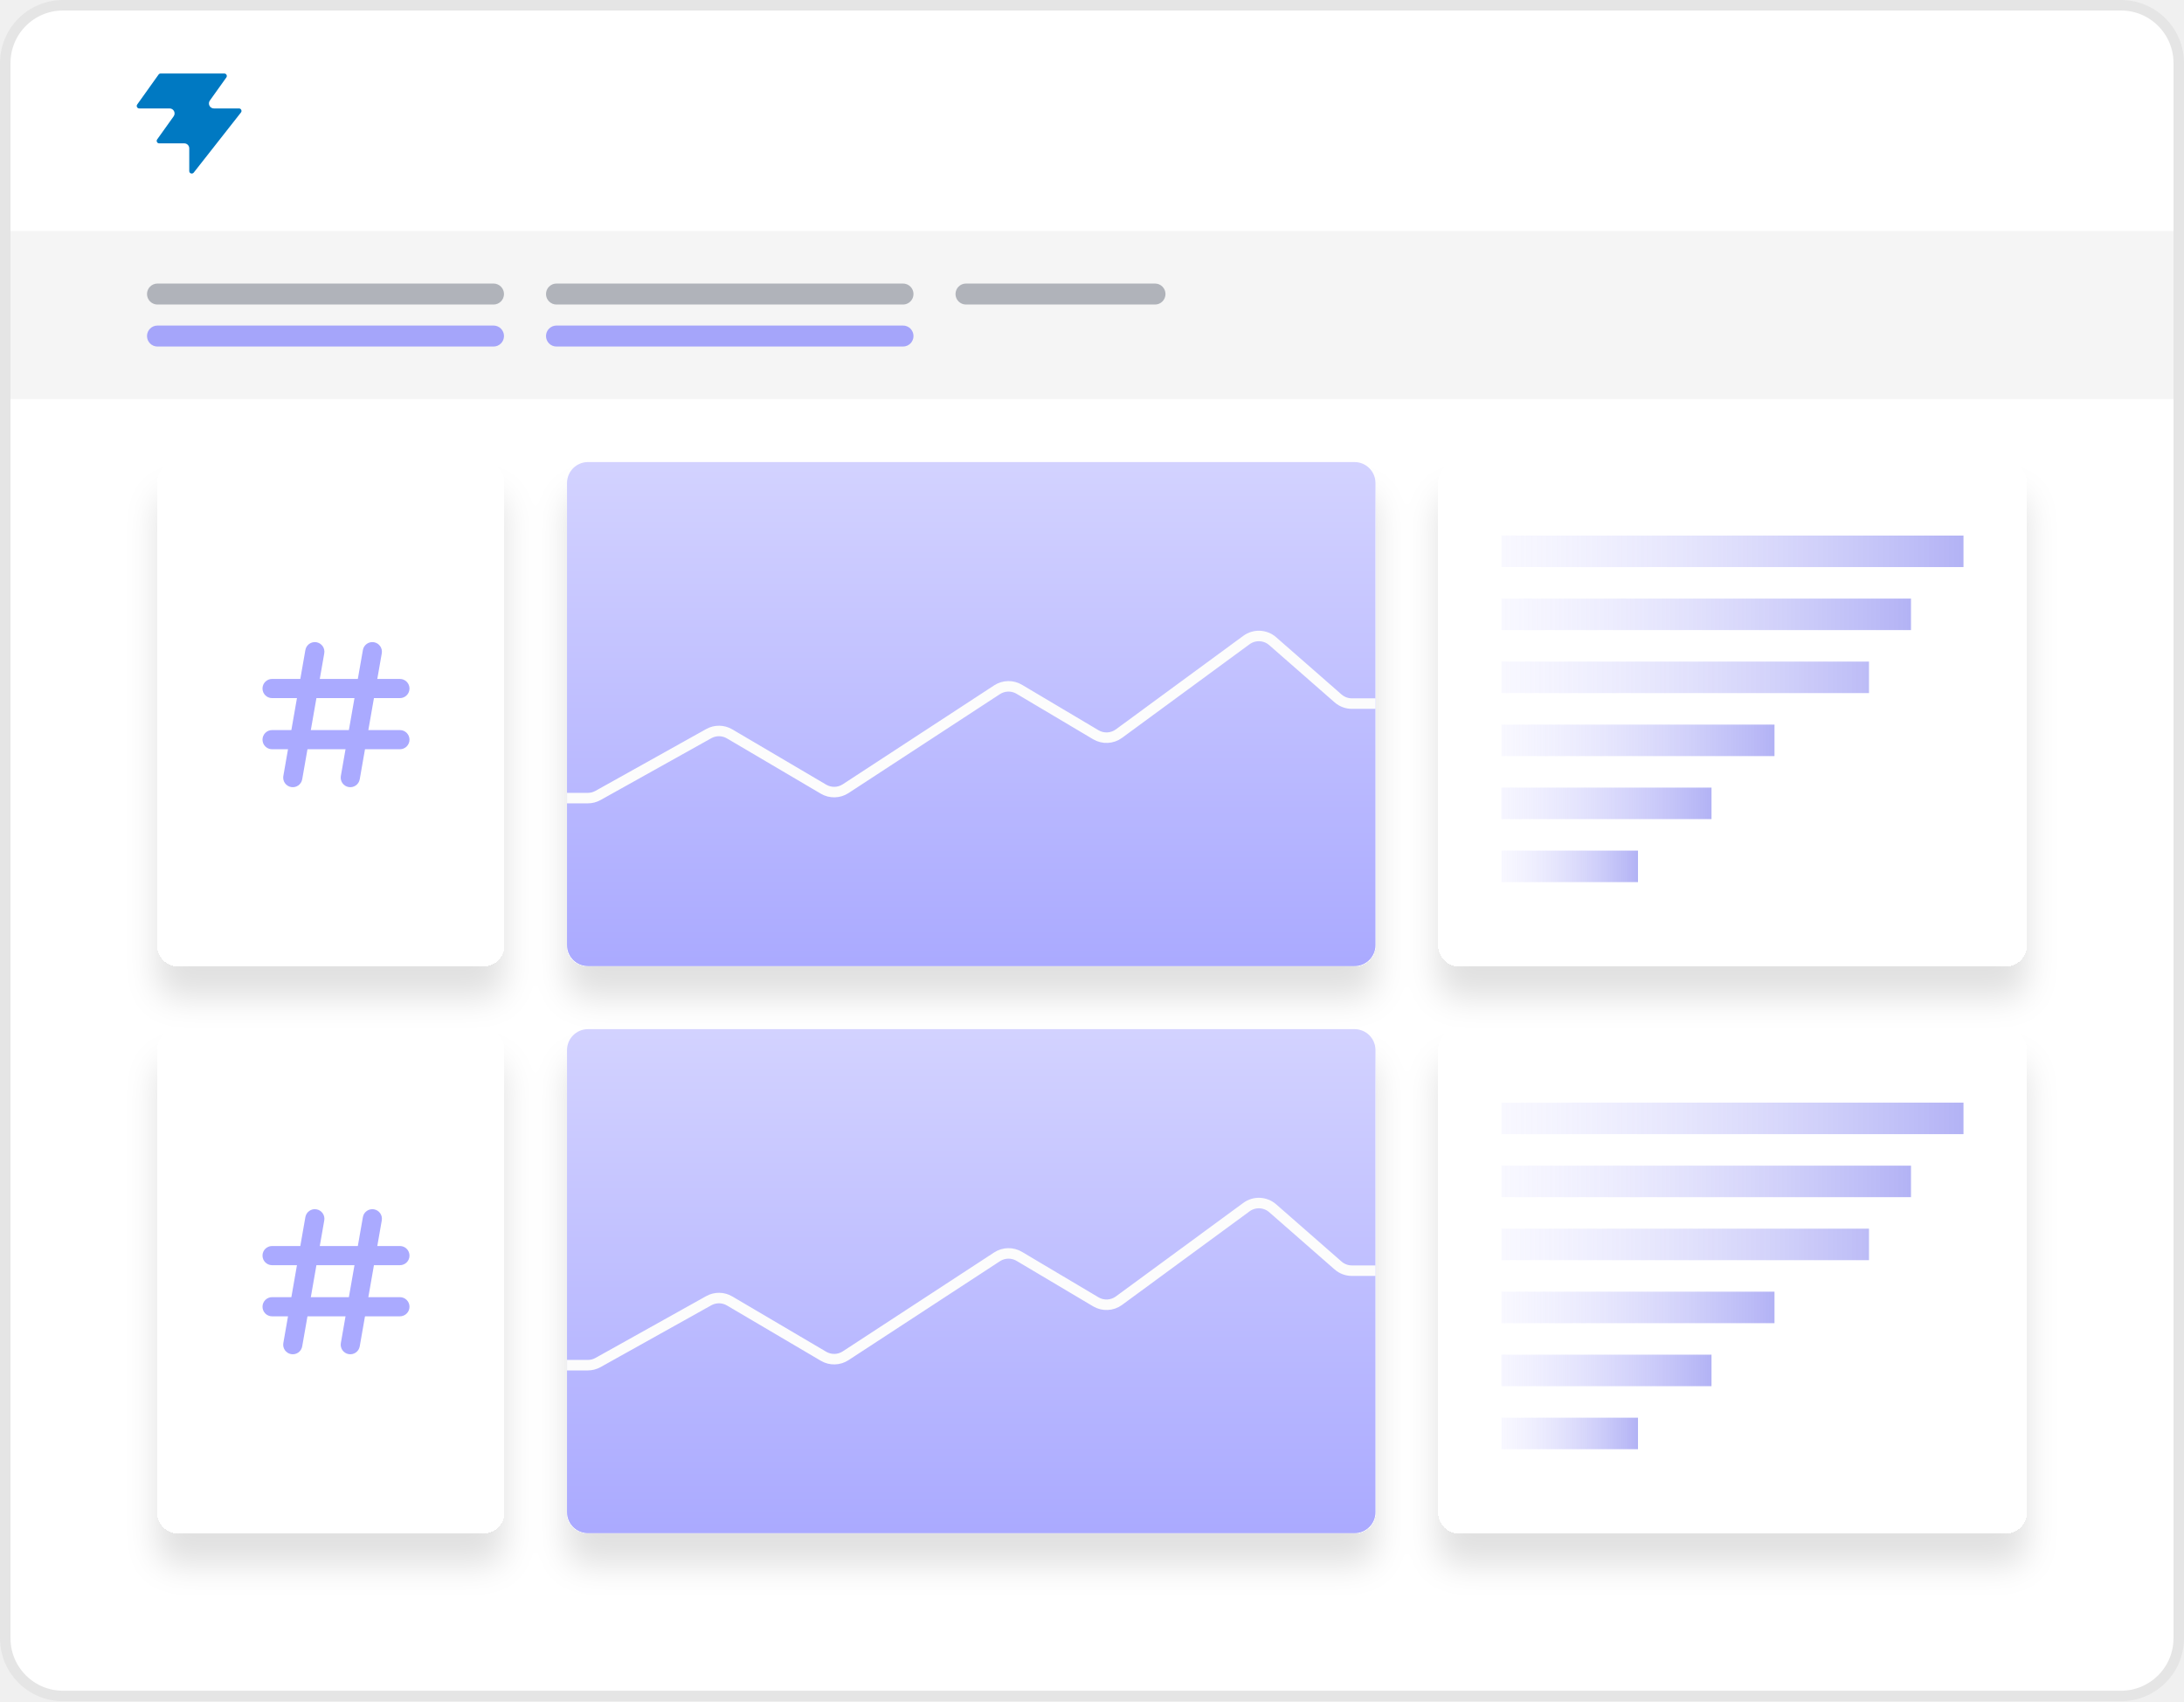
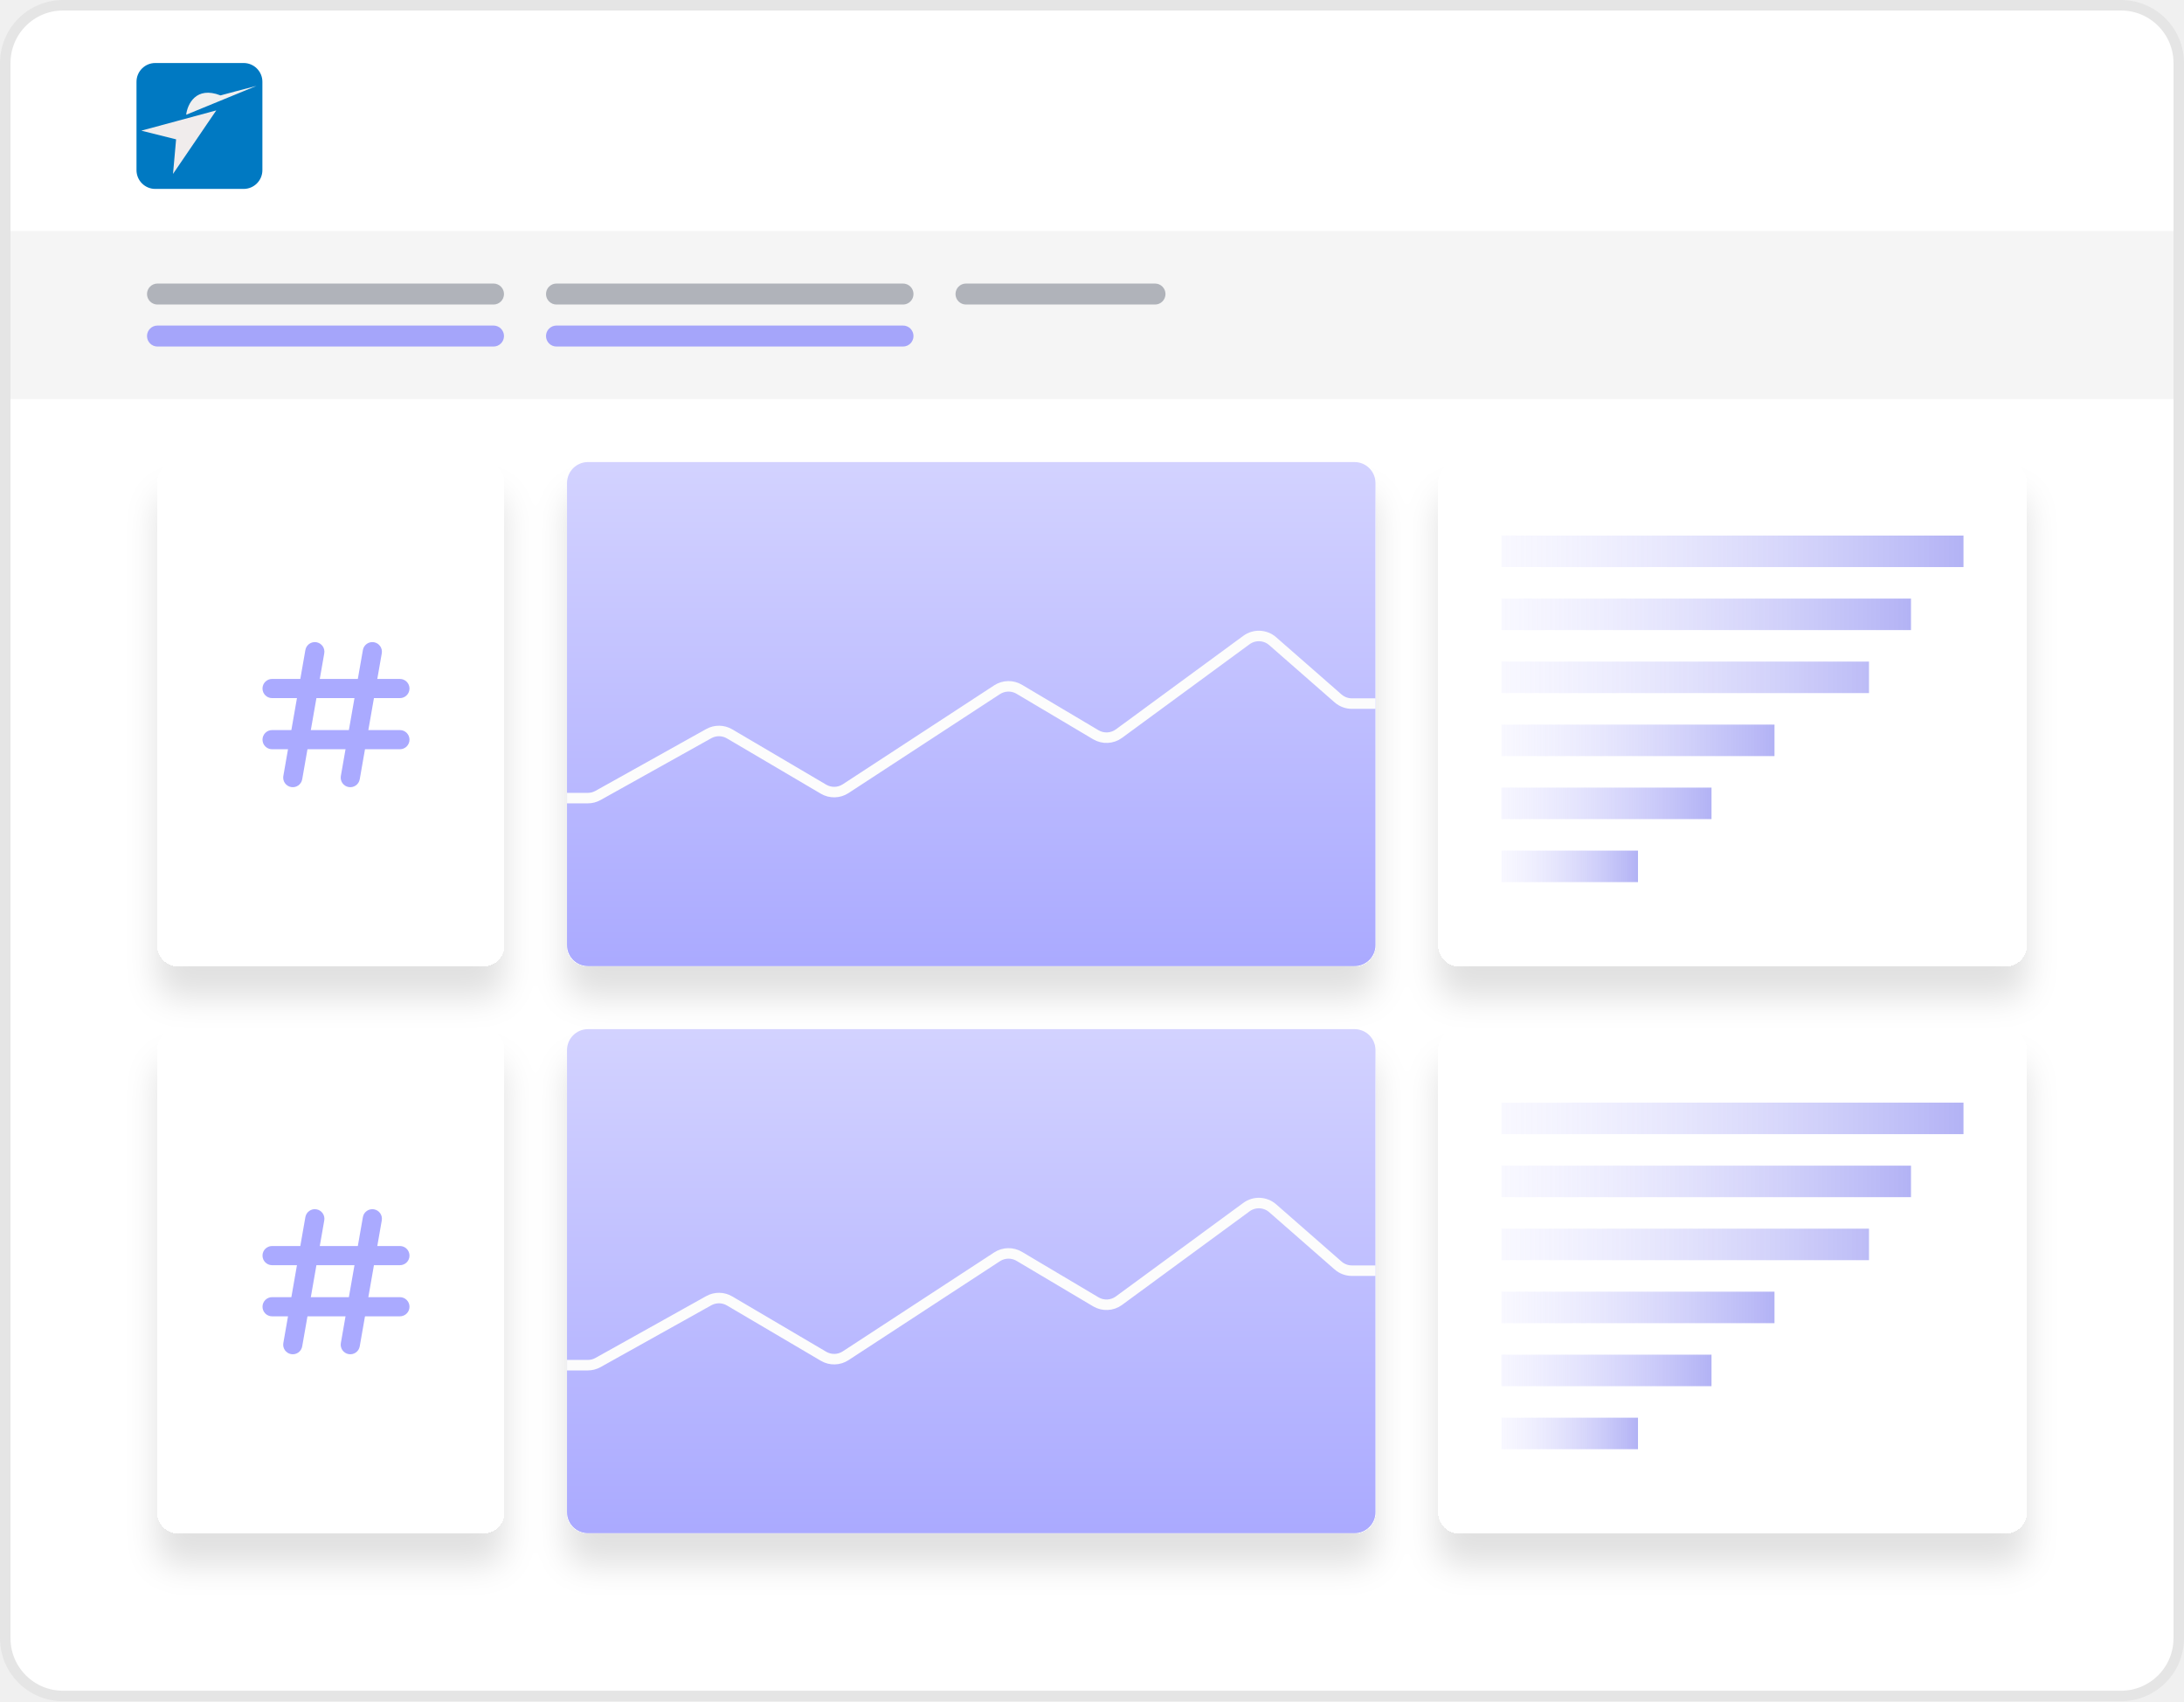
<svg xmlns="http://www.w3.org/2000/svg" width="208" height="162" viewBox="0 0 208 162" fill="none">
  <path d="M6 0.5H202C205.038 0.5 207.5 2.962 207.5 6V156C207.5 159.038 205.038 161.5 202 161.5H6C2.962 161.5 0.5 159.038 0.5 156V6C0.5 2.962 2.962 0.5 6 0.5Z" fill="white" />
  <path d="M6 0.5H202C205.038 0.5 207.5 2.962 207.5 6V156C207.5 159.038 205.038 161.5 202 161.5H6C2.962 161.5 0.5 159.038 0.5 156V6C0.5 2.962 2.962 0.5 6 0.5Z" stroke="#E5E5E5" />
-   <g transform="translate(13 7) scale(0.21)">
-     <path d="M25.946 44.938c-.664.845-2.021.375-2.021-.698V33.937a2.26 2.26 0 0 0-2.262-2.262H10.287c-.92 0-1.456-1.04-.92-1.788l7.48-10.471c1.07-1.497 0-3.578-1.842-3.578H1.237c-.92 0-1.456-1.04-.92-1.788L10.013.474c.214-.297.556-.474.92-.474h28.894c.92 0 1.456 1.04.92 1.788l-7.48 10.471c-1.07 1.498 0 3.579 1.842 3.579h11.377c.943 0 1.473 1.088.89 1.83L25.947 44.94z" fill="#0079C2" />
+   <g transform="translate(13 6) scale(0.0218)">
+     <rect width="550" height="550" rx="82" fill="#0079C2" />
+     <path d="M217 226L524 100C477.167 112.167 380.2 137.5 367 141.5C259.8 99.5 222.333 180.333 217 226Z" fill="#EFEFEF" />
+     <path d="M348.5 207L159.5 484.5L173 333.5L21 295.5L348.5 207Z" fill="#F0ECEC" />
  </g>
  <rect width="206" height="16" transform="translate(1 22)" fill="#F5F5F5" />
  <path opacity="0.5" d="M14 28C14 27.448 14.448 27 15 27H47C47.552 27 48 27.448 48 28C48 28.552 47.552 29 47 29H15C14.448 29 14 28.552 14 28Z" fill="#6B7280" />
  <path opacity="0.5" d="M52 28C52 27.448 52.448 27 53 27H86C86.552 27 87 27.448 87 28C87 28.552 86.552 29 86 29H53C52.448 29 52 28.552 52 28Z" fill="#6B7280" />
  <path opacity="0.5" d="M91 28C91 27.448 91.448 27 92 27H110C110.552 27 111 27.448 111 28C111 28.552 110.552 29 110 29H92C91.448 29 91 28.552 91 28Z" fill="#6B7280" />
  <path opacity="0.5" d="M14 32C14 31.448 14.448 31 15 31H47C47.552 31 48 31.448 48 32C48 32.552 47.552 33 47 33H15C14.448 33 14 32.552 14 32Z" fill="#5655FF" />
  <path opacity="0.5" d="M52 32C52 31.448 52.448 31 53 31H86C86.552 31 87 31.448 87 32C87 32.552 86.552 33 86 33H53C52.448 33 52 32.552 52 32Z" fill="#5655FF" />
  <g filter="url(#filter0_d_5782_37856)">
    <path d="M15 46C15 44.895 15.895 44 17 44H46C47.105 44 48 44.895 48 46V90C48 91.105 47.105 92 46 92H17C15.895 92 15 91.105 15 90V46Z" fill="white" />
    <g opacity="0.5">
      <path d="M25 65.565C25 65.061 25.409 64.652 25.913 64.652H38.087C38.591 64.652 39 65.061 39 65.565C39 66.069 38.591 66.478 38.087 66.478H25.913C25.409 66.478 25 66.069 25 65.565Z" fill="#5655FF" />
      <path d="M25 70.435C25 69.93 25.409 69.522 25.913 69.522H38.087C38.591 69.522 39 69.93 39 70.435C39 70.939 38.591 71.348 38.087 71.348H25.913C25.409 71.348 25 70.939 25 70.435Z" fill="#5655FF" />
      <path d="M35.618 61.157C36.115 61.245 36.447 61.718 36.36 62.214L34.261 74.206C34.174 74.703 33.701 75.035 33.204 74.948C32.708 74.861 32.375 74.388 32.462 73.891L34.561 61.899C34.648 61.403 35.121 61.071 35.618 61.157Z" fill="#5655FF" />
      <path d="M30.14 61.157C30.636 61.245 30.969 61.718 30.882 62.214L28.782 74.206C28.696 74.703 28.222 75.035 27.726 74.948C27.229 74.861 26.897 74.388 26.984 73.891L29.083 61.899C29.17 61.403 29.643 61.071 30.14 61.157Z" fill="#5655FF" />
    </g>
    <g opacity="0.5">
      <path d="M54 46C54 44.895 54.895 44 56 44H129C130.105 44 131 44.895 131 46V90C131 91.105 130.105 92 129 92H56C54.895 92 54 91.105 54 90V46Z" fill="url(#paint0_linear_5782_37856)" />
      <path d="M54 76H55.98C56.321 76 56.656 75.913 56.954 75.747L67.499 69.861C68.119 69.514 68.876 69.523 69.488 69.884L78.43 75.15C79.085 75.536 79.903 75.517 80.539 75.101L94.957 65.682C95.595 65.264 96.416 65.247 97.072 65.636L104.362 69.966C105.052 70.375 105.92 70.333 106.567 69.859L118.707 60.949C119.462 60.395 120.502 60.439 121.207 61.056L127.434 66.505C127.799 66.824 128.267 67 128.751 67H131" stroke="#FAFAFA" />
    </g>
    <path d="M137 46C137 44.895 137.895 44 139 44H191C192.105 44 193 44.895 193 46V90C193 91.105 192.105 92 191 92H139C137.895 92 137 91.105 137 90V46Z" fill="white" />
    <rect x="143" y="51" width="44" height="3" fill="url(#paint1_linear_5782_37856)" fill-opacity="0.6" />
    <rect x="143" y="57" width="39" height="3" fill="url(#paint2_linear_5782_37856)" fill-opacity="0.6" />
    <rect x="143" y="63" width="35" height="3" fill="url(#paint3_linear_5782_37856)" fill-opacity="0.6" />
    <rect x="143" y="69" width="26" height="3" fill="url(#paint4_linear_5782_37856)" fill-opacity="0.6" />
    <rect x="143" y="75" width="20" height="3" fill="url(#paint5_linear_5782_37856)" fill-opacity="0.6" />
    <rect x="143" y="81" width="13" height="3" fill="url(#paint6_linear_5782_37856)" fill-opacity="0.6" />
  </g>
  <g filter="url(#filter1_d_5782_37856)">
    <path d="M15 100C15 98.895 15.895 98 17 98H46C47.105 98 48 98.895 48 100V144C48 145.105 47.105 146 46 146H17C15.895 146 15 145.105 15 144V100Z" fill="white" />
    <g opacity="0.5">
      <path d="M25 119.565C25 119.061 25.409 118.652 25.913 118.652H38.087C38.591 118.652 39 119.061 39 119.565C39 120.069 38.591 120.478 38.087 120.478H25.913C25.409 120.478 25 120.069 25 119.565Z" fill="#5655FF" />
      <path d="M25 124.435C25 123.931 25.409 123.522 25.913 123.522H38.087C38.591 123.522 39 123.931 39 124.435C39 124.939 38.591 125.348 38.087 125.348H25.913C25.409 125.348 25 124.939 25 124.435Z" fill="#5655FF" />
      <path d="M35.618 115.158C36.115 115.244 36.447 115.718 36.36 116.214L34.261 128.206C34.174 128.703 33.701 129.035 33.204 128.948C32.708 128.861 32.375 128.388 32.462 127.891L34.561 115.899C34.648 115.403 35.121 115.071 35.618 115.158Z" fill="#5655FF" />
      <path d="M30.14 115.158C30.636 115.244 30.969 115.718 30.882 116.214L28.782 128.206C28.696 128.703 28.222 129.035 27.726 128.948C27.229 128.861 26.897 128.388 26.984 127.891L29.083 115.899C29.17 115.403 29.643 115.071 30.14 115.158Z" fill="#5655FF" />
    </g>
    <g opacity="0.5">
      <path d="M54 100C54 98.895 54.895 98 56 98H129C130.105 98 131 98.895 131 100V144C131 145.105 130.105 146 129 146H56C54.895 146 54 145.105 54 144V100Z" fill="url(#paint7_linear_5782_37856)" />
      <path d="M54 130H55.98C56.321 130 56.656 129.913 56.954 129.747L67.499 123.861C68.119 123.514 68.876 123.523 69.488 123.884L78.43 129.15C79.085 129.536 79.903 129.517 80.539 129.101L94.957 119.682C95.595 119.264 96.416 119.247 97.072 119.636L104.362 123.966C105.052 124.375 105.92 124.333 106.567 123.858L118.707 114.949C119.462 114.395 120.502 114.439 121.207 115.056L127.434 120.505C127.799 120.824 128.267 121 128.751 121H131" stroke="#FAFAFA" />
    </g>
    <path d="M137 100C137 98.895 137.895 98 139 98H191C192.105 98 193 98.895 193 100V144C193 145.105 192.105 146 191 146H139C137.895 146 137 145.105 137 144V100Z" fill="white" />
    <rect x="143" y="105" width="44" height="3" fill="url(#paint8_linear_5782_37856)" fill-opacity="0.6" />
    <rect x="143" y="111" width="39" height="3" fill="url(#paint9_linear_5782_37856)" fill-opacity="0.6" />
    <rect x="143" y="117" width="35" height="3" fill="url(#paint10_linear_5782_37856)" fill-opacity="0.6" />
    <rect x="143" y="123" width="26" height="3" fill="url(#paint11_linear_5782_37856)" fill-opacity="0.6" />
    <rect x="143" y="129" width="20" height="3" fill="url(#paint12_linear_5782_37856)" fill-opacity="0.6" />
    <rect x="143" y="135" width="13" height="3" fill="url(#paint13_linear_5782_37856)" fill-opacity="0.6" />
  </g>
  <defs>
    <filter id="filter0_d_5782_37856" x="12" y="44" width="184" height="54" filterUnits="userSpaceOnUse" color-interpolation-filters="sRGB">
      <feFlood flood-opacity="0" result="BackgroundImageFix" />
      <feColorMatrix in="SourceAlpha" type="matrix" values="0 0 0 0 0 0 0 0 0 0 0 0 0 0 0 0 0 0 127 0" result="hardAlpha" />
      <feOffset dy="3" />
      <feGaussianBlur stdDeviation="1.5" />
      <feComposite in2="hardAlpha" operator="out" />
      <feColorMatrix type="matrix" values="0 0 0 0 0 0 0 0 0 0 0 0 0 0 0 0 0 0 0.12 0" />
      <feBlend mode="normal" in2="BackgroundImageFix" result="effect1_dropShadow_5782_37856" />
      <feBlend mode="normal" in="SourceGraphic" in2="effect1_dropShadow_5782_37856" result="shape" />
    </filter>
    <filter id="filter1_d_5782_37856" x="12" y="98" width="184" height="54" filterUnits="userSpaceOnUse" color-interpolation-filters="sRGB">
      <feFlood flood-opacity="0" result="BackgroundImageFix" />
      <feColorMatrix in="SourceAlpha" type="matrix" values="0 0 0 0 0 0 0 0 0 0 0 0 0 0 0 0 0 0 127 0" result="hardAlpha" />
      <feOffset dy="3" />
      <feGaussianBlur stdDeviation="1.5" />
      <feComposite in2="hardAlpha" operator="out" />
      <feColorMatrix type="matrix" values="0 0 0 0 0 0 0 0 0 0 0 0 0 0 0 0 0 0 0.12 0" />
      <feBlend mode="normal" in2="BackgroundImageFix" result="effect1_dropShadow_5782_37856" />
      <feBlend mode="normal" in="SourceGraphic" in2="effect1_dropShadow_5782_37856" result="shape" />
    </filter>
    <linearGradient id="paint0_linear_5782_37856" x1="92.5" y1="44" x2="92.5" y2="92" gradientUnits="userSpaceOnUse">
      <stop stop-color="#A7A6FF" />
      <stop offset="1" stop-color="#5655FF" />
    </linearGradient>
    <linearGradient id="paint1_linear_5782_37856" x1="143" y1="52.5" x2="187" y2="52.5" gradientUnits="userSpaceOnUse">
      <stop stop-color="#C6C5FF" stop-opacity="0.2" />
      <stop offset="1" stop-color="#605FEA" stop-opacity="0.8" />
    </linearGradient>
    <linearGradient id="paint2_linear_5782_37856" x1="143" y1="58.5" x2="182" y2="58.5" gradientUnits="userSpaceOnUse">
      <stop stop-color="#C6C5FF" stop-opacity="0.2" />
      <stop offset="1" stop-color="#605FEA" stop-opacity="0.8" />
    </linearGradient>
    <linearGradient id="paint3_linear_5782_37856" x1="143" y1="64.5" x2="178" y2="64.5" gradientUnits="userSpaceOnUse">
      <stop stop-color="#C6C5FF" stop-opacity="0.2" />
      <stop offset="1" stop-color="#605FEA" stop-opacity="0.7" />
    </linearGradient>
    <linearGradient id="paint4_linear_5782_37856" x1="143" y1="70.5" x2="169" y2="70.5" gradientUnits="userSpaceOnUse">
      <stop stop-color="#C6C5FF" stop-opacity="0.2" />
      <stop offset="1" stop-color="#605FEA" stop-opacity="0.8" />
    </linearGradient>
    <linearGradient id="paint5_linear_5782_37856" x1="143" y1="76.5" x2="163" y2="76.5" gradientUnits="userSpaceOnUse">
      <stop stop-color="#B3B2FF" stop-opacity="0.2" />
      <stop offset="1" stop-color="#605FEA" stop-opacity="0.8" />
    </linearGradient>
    <linearGradient id="paint6_linear_5782_37856" x1="143" y1="82.5" x2="156" y2="82.5" gradientUnits="userSpaceOnUse">
      <stop stop-color="#C6C5FF" stop-opacity="0.2" />
      <stop offset="1" stop-color="#605FEA" stop-opacity="0.8" />
    </linearGradient>
    <linearGradient id="paint7_linear_5782_37856" x1="92.5" y1="98" x2="92.5" y2="146" gradientUnits="userSpaceOnUse">
      <stop stop-color="#A7A6FF" />
      <stop offset="1" stop-color="#5655FF" />
    </linearGradient>
    <linearGradient id="paint8_linear_5782_37856" x1="143" y1="106.5" x2="187" y2="106.5" gradientUnits="userSpaceOnUse">
      <stop stop-color="#C6C5FF" stop-opacity="0.2" />
      <stop offset="1" stop-color="#605FEA" stop-opacity="0.8" />
    </linearGradient>
    <linearGradient id="paint9_linear_5782_37856" x1="143" y1="112.5" x2="182" y2="112.5" gradientUnits="userSpaceOnUse">
      <stop stop-color="#C6C5FF" stop-opacity="0.2" />
      <stop offset="1" stop-color="#605FEA" stop-opacity="0.8" />
    </linearGradient>
    <linearGradient id="paint10_linear_5782_37856" x1="143" y1="118.5" x2="178" y2="118.5" gradientUnits="userSpaceOnUse">
      <stop stop-color="#C6C5FF" stop-opacity="0.2" />
      <stop offset="1" stop-color="#605FEA" stop-opacity="0.7" />
    </linearGradient>
    <linearGradient id="paint11_linear_5782_37856" x1="143" y1="124.5" x2="169" y2="124.5" gradientUnits="userSpaceOnUse">
      <stop stop-color="#C6C5FF" stop-opacity="0.2" />
      <stop offset="1" stop-color="#605FEA" stop-opacity="0.8" />
    </linearGradient>
    <linearGradient id="paint12_linear_5782_37856" x1="143" y1="130.5" x2="163" y2="130.5" gradientUnits="userSpaceOnUse">
      <stop stop-color="#B3B2FF" stop-opacity="0.2" />
      <stop offset="1" stop-color="#605FEA" stop-opacity="0.8" />
    </linearGradient>
    <linearGradient id="paint13_linear_5782_37856" x1="143" y1="136.5" x2="156" y2="136.5" gradientUnits="userSpaceOnUse">
      <stop stop-color="#C6C5FF" stop-opacity="0.2" />
      <stop offset="1" stop-color="#605FEA" stop-opacity="0.8" />
    </linearGradient>
  </defs>
</svg>
